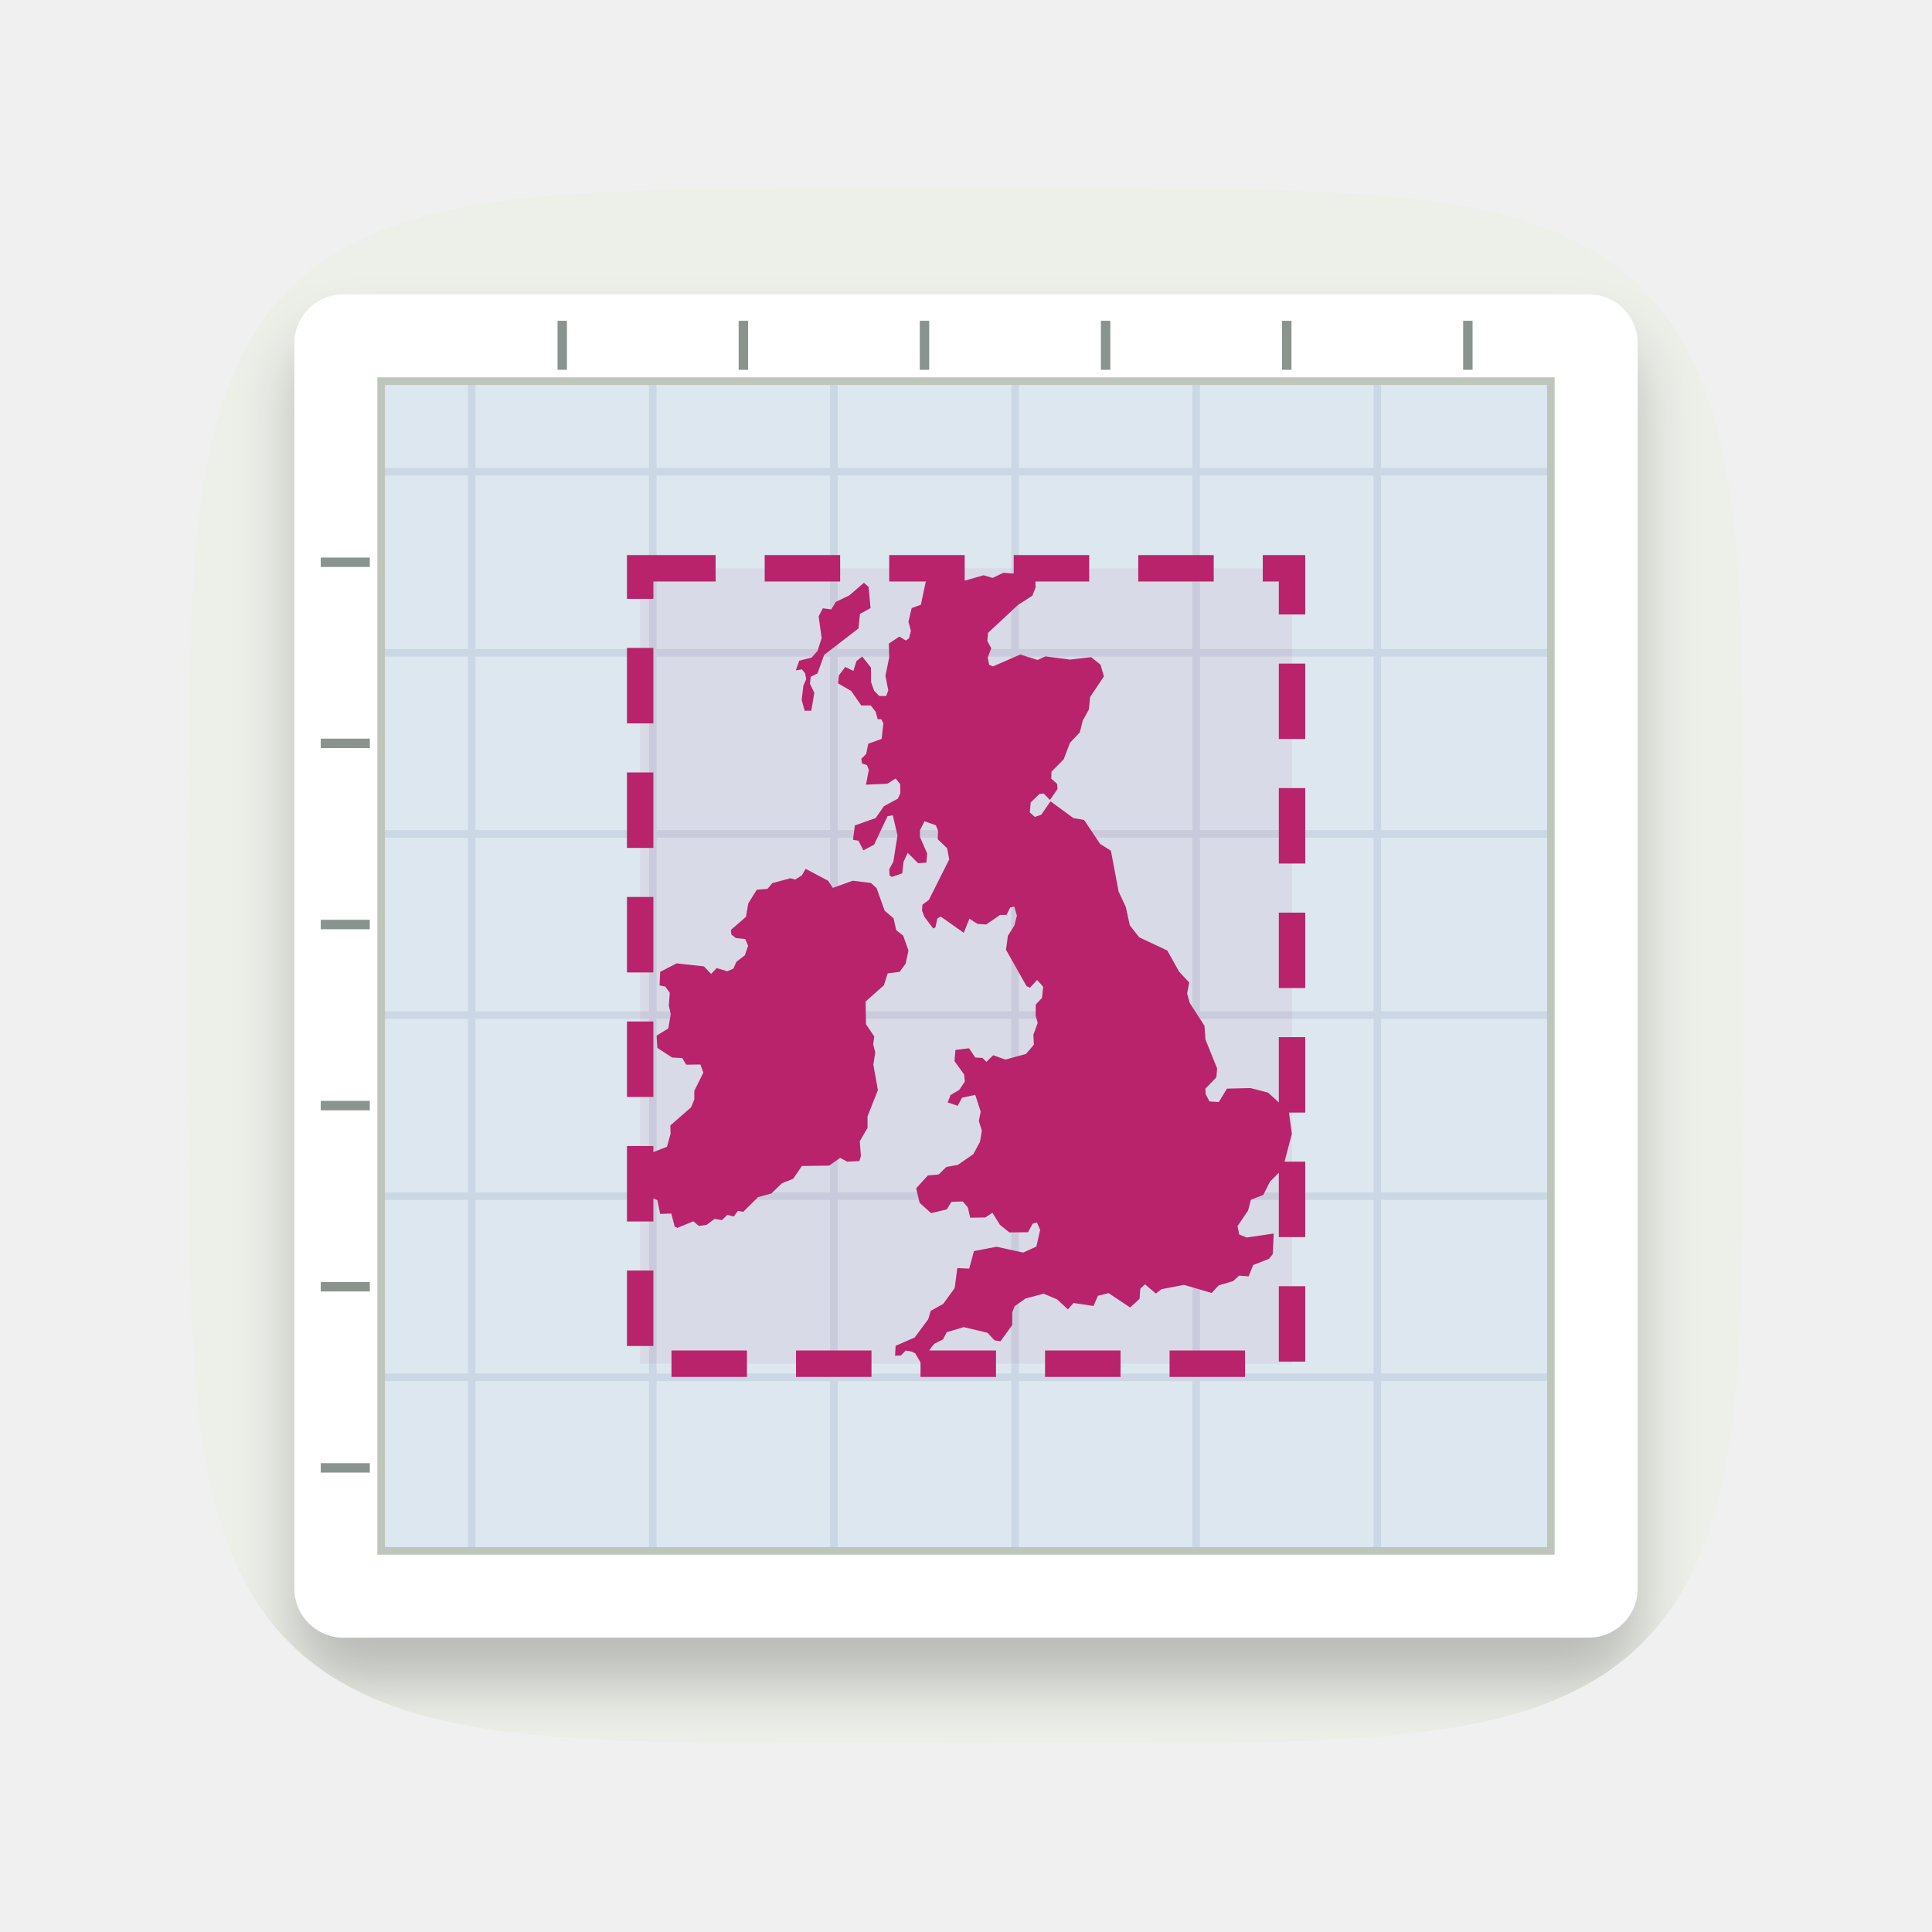
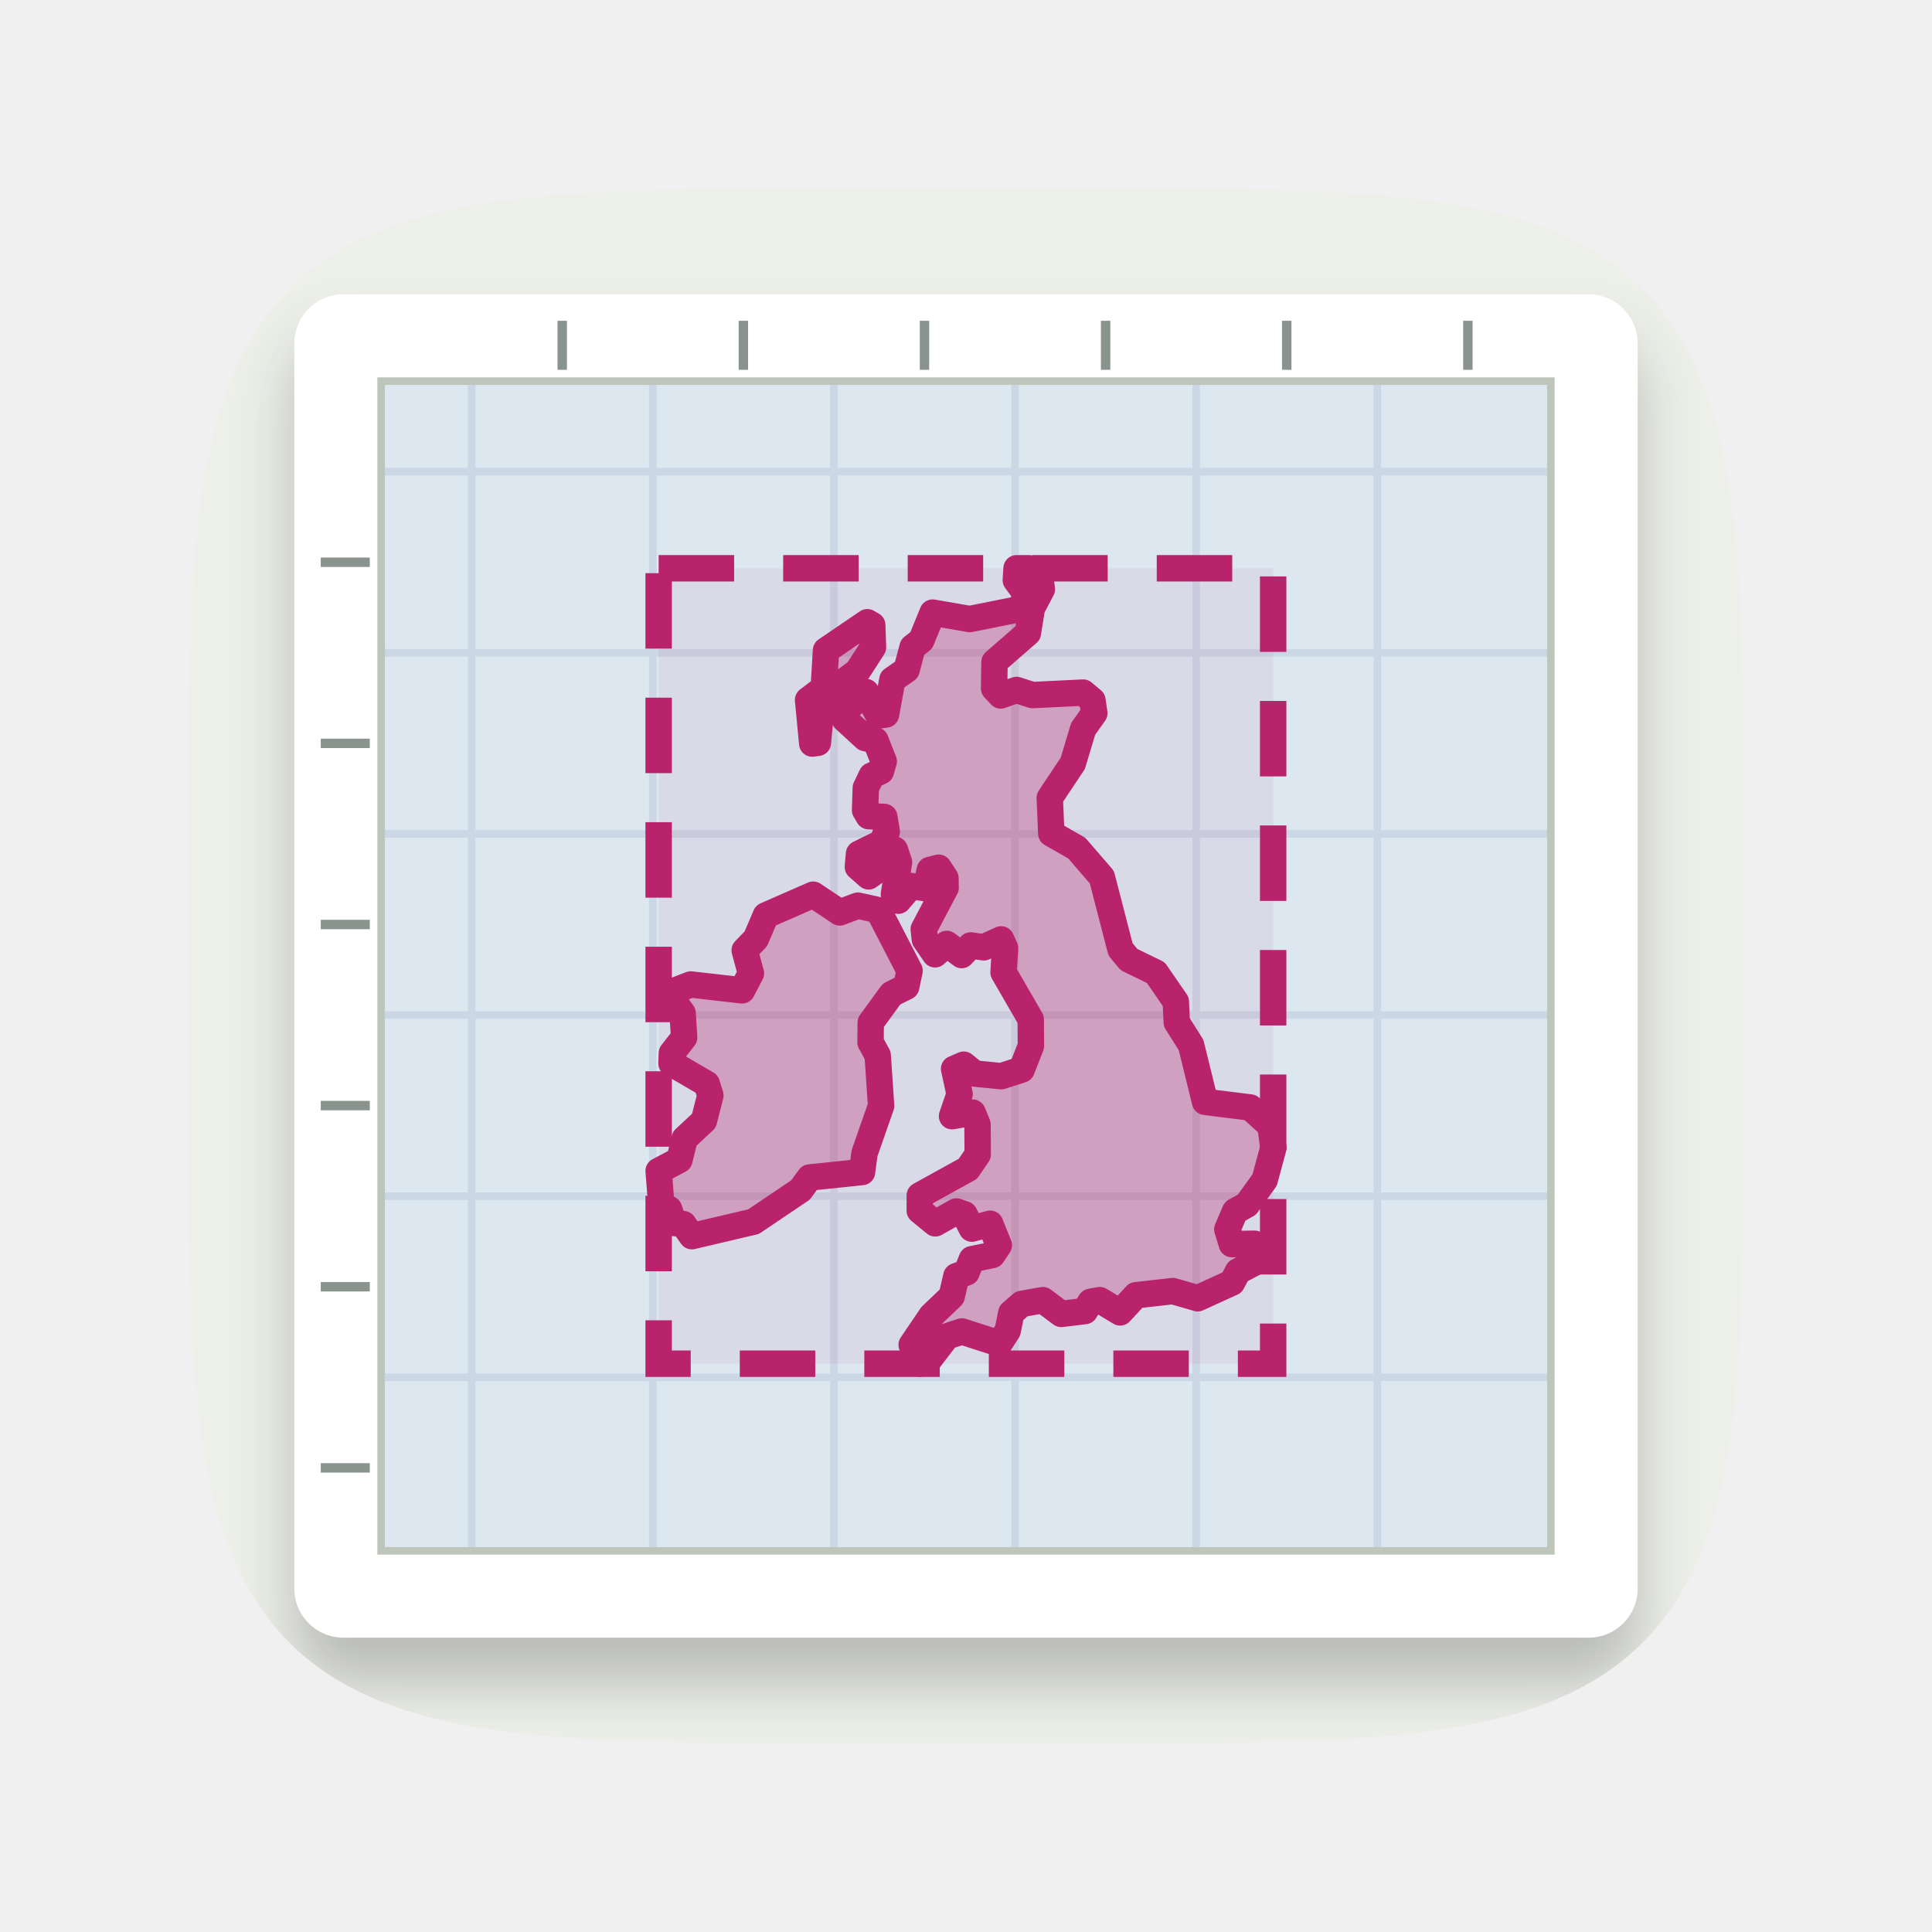
<svg xmlns="http://www.w3.org/2000/svg" xmlns:xlink="http://www.w3.org/1999/xlink" viewBox="0 0 1024 1024" width="1024" height="1024">
  <defs>
    <path id="squircle" d="M 924.0 512.0 L 923.9 619.7 L 923.6 654.0 L 923.1 679.0 L 922.4 699.2 L 921.5 716.5 L 920.4 731.8 L 919.1 745.5 L 917.5 758.1 L 915.8 769.6 L 913.9 780.2 L 911.7 790.2 L 909.4 799.5 L 906.8 808.2 L 904.0 816.5 L 901.0 824.2 L 897.7 831.6 L 894.2 838.5 L 890.5 845.1 L 886.6 851.3 L 882.3 857.2 L 877.9 862.8 L 873.1 868.1 L 868.1 873.1 L 862.8 877.9 L 857.2 882.3 L 851.3 886.6 L 845.1 890.5 L 838.5 894.2 L 831.6 897.7 L 824.2 901.0 L 816.5 904.0 L 808.2 906.8 L 799.5 909.4 L 790.2 911.7 L 780.2 913.9 L 769.6 915.8 L 758.1 917.5 L 745.5 919.1 L 731.8 920.4 L 716.5 921.5 L 699.2 922.4 L 679.0 923.1 L 654.0 923.6 L 619.7 923.9 L 512.0 924.0 L 404.3 923.9 L 370.0 923.6 L 345.0 923.1 L 324.8 922.4 L 307.5 921.5 L 292.2 920.4 L 278.5 919.1 L 265.9 917.5 L 254.4 915.8 L 243.8 913.9 L 233.8 911.7 L 224.5 909.4 L 215.8 906.8 L 207.5 904.0 L 199.8 901.0 L 192.4 897.7 L 185.5 894.2 L 178.9 890.5 L 172.7 886.6 L 166.8 882.3 L 161.2 877.9 L 155.9 873.1 L 150.9 868.1 L 146.1 862.8 L 141.7 857.2 L 137.4 851.3 L 133.5 845.1 L 129.8 838.5 L 126.3 831.6 L 123.0 824.2 L 120.0 816.5 L 117.2 808.2 L 114.6 799.5 L 112.3 790.2 L 110.1 780.2 L 108.2 769.6 L 106.5 758.1 L 104.9 745.5 L 103.6 731.8 L 102.5 716.5 L 101.6 699.2 L 100.9 679.0 L 100.4 654.0 L 100.1 619.7 L 100.0 512.0 L 100.1 404.3 L 100.4 370.0 L 100.9 345.0 L 101.6 324.8 L 102.5 307.5 L 103.6 292.2 L 104.9 278.5 L 106.5 265.9 L 108.2 254.4 L 110.1 243.8 L 112.3 233.8 L 114.6 224.5 L 117.2 215.8 L 120.0 207.5 L 123.0 199.8 L 126.3 192.4 L 129.8 185.5 L 133.5 178.9 L 137.4 172.7 L 141.7 166.8 L 146.1 161.2 L 150.9 155.9 L 155.9 150.9 L 161.2 146.1 L 166.8 141.7 L 172.7 137.4 L 178.9 133.5 L 185.5 129.8 L 192.4 126.3 L 199.8 123.0 L 207.5 120.0 L 215.8 117.2 L 224.5 114.6 L 233.8 112.3 L 243.8 110.1 L 254.4 108.2 L 265.9 106.5 L 278.5 104.9 L 292.2 103.6 L 307.5 102.5 L 324.8 101.6 L 345.0 100.9 L 370.0 100.4 L 404.3 100.1 L 512.0 100.0 L 619.7 100.1 L 654.0 100.4 L 679.0 100.9 L 699.2 101.6 L 716.5 102.5 L 731.8 103.6 L 745.5 104.9 L 758.1 106.5 L 769.6 108.2 L 780.2 110.1 L 790.2 112.3 L 799.5 114.6 L 808.2 117.2 L 816.5 120.0 L 824.2 123.0 L 831.6 126.3 L 838.5 129.8 L 845.1 133.5 L 851.3 137.4 L 857.2 141.7 L 862.8 146.1 L 868.1 150.9 L 873.1 155.9 L 877.9 161.2 L 882.3 166.8 L 886.6 172.7 L 890.5 178.9 L 894.2 185.5 L 897.7 192.4 L 901.0 199.8 L 904.0 207.5 L 906.8 215.8 L 909.4 224.5 L 911.7 233.8 L 913.9 243.8 L 915.8 254.4 L 917.5 265.9 L 919.1 278.5 L 920.4 292.2 L 921.5 307.5 L 922.4 324.8 L 923.1 345.0 L 923.6 370.0 L 923.9 404.3 Z" />
    <clipPath id="tile">
      <use xlink:href="#squircle" />
    </clipPath>
    <filter id="soft" x="-20%" y="-20%" width="140%" height="140%">
      <feGaussianBlur stdDeviation="16" />
    </filter>
    <clipPath id="map">
      <rect x="202" y="202" width="620" height="620" />
    </clipPath>
  </defs>
  <g clip-path="url(#tile)">
    <rect width="1024" height="1024" fill="#EDEFE9" />
    <rect x="156" y="180" width="712" height="712" rx="26" fill="#000" opacity="0.22" filter="url(#soft)" />
    <rect x="156" y="156" width="712" height="712" rx="26" fill="#FFFFFF" />
    <path d="M298 170V196M394 170V196M490 170V196M586 170V196M682 170V196M778 170V196M170 298H196M170 394H196M170 490H196M170 586H196M170 682H196M170 778H196" stroke="#8A948E" stroke-width="5" fill="none" />
    <g clip-path="url(#map)">
      <rect x="202" y="202" width="620" height="620" fill="#DCE7F0" />
      <path d="M250 202V822M346 202V822M442 202V822M538 202V822M634 202V822M730 202V822M202 250H822M202 346H822M202 442H822M202 538H822M202 634H822M202 730H822" stroke="#CBD7E4" stroke-width="4" fill="none" />
-       <path d="M444.2 362.2L444.6 358.0L448.0 353.5L452.3 355.6L454.0 350.3L457.0 348.0L461.6 353.8L461.7 361.6L463.3 366.1L466.0 368.9L469.7 368.9L470.8 365.9L469.3 358.2L471.3 348.4L471.1 341.1L476.7 337.4L480.1 339.5L481.8 338.3L482.8 334.4L481.5 329.5L483.2 322.3L488.1 320.5L490.6 308.6L493.9 303.9L500.2 304.5L503.5 306.9L507.6 305.6L511.6 307.7L521.3 304.9L526.1 306.3L531.8 303.6L537.2 304.0L539.7 301.2L548.5 302.7L548.9 311.3L547.2 315.7L539.6 320.6L523.7 335.4L523.3 339.7L525.4 343.6L523.5 348.5L524.3 352.4L526.3 353.2L540.8 346.9L549.9 349.8L554.1 347.9L567.1 349.6L578.3 348.3L583.3 352.3L585.1 358.5L577.8 369.4L577.1 376.1L573.9 381.9L572.3 388.2L567.1 393.7L563.8 402.4L557.3 409.0L557.2 412.7L560.3 415.5L560.5 418.2L556.5 424.0L553.2 420.6L550.9 420.8L546.3 425.3L545.8 430.6L548.5 433.0L551.9 431.8L556.8 424.7L568.9 433.6L574.6 434.6L583.1 447.3L588.8 450.9L592.9 472.6L596.7 480.7L598.8 490.4L603.8 496.8L618.7 503.8L625.0 515.1L630.3 520.7L629.2 526.6L630.6 531.6L638.4 543.7L638.9 550.9L645.1 566.3L644.7 571.0L638.9 577.0L639.0 579.9L641.1 583.8L646.0 584.1L650.3 577.0L662.8 576.7L672.1 579.1L683.1 589.1L684.7 601.0L679.8 619.6L673.1 626.3L669.6 633.3L663.0 635.9L661.5 641.6L655.9 649.9L656.8 654.3L660.7 655.9L675.1 653.8L674.6 664.7L672.6 667.2L664.2 670.5L661.8 676.5L656.8 676.1L653.6 679.0L645.9 681.3L642.2 685.3L627.5 681.0L615.6 683.3L612.6 685.6L606.9 680.7L604.4 683.0L604.0 688.4L599.0 693.0L587.6 685.4L581.9 686.8L579.6 692.2L569.0 690.6L566.0 694.0L560.3 688.7L553.2 685.7L543.6 688.2L537.8 692.3L536.5 695.6L536.5 702.3L530.3 710.9L527.1 710.4L523.4 706.4L510.8 703.4L501.8 706.1L499.8 709.9L495.1 712.3L492.7 715.4L491.8 719.5L488.3 722.8L485.1 717.3L483.0 716.3L480.0 715.8L477.6 718.4L474.4 718.6L474.7 713.3L484.8 708.9L492.0 699.2L493.3 694.8L499.9 691.1L506.0 682.7L507.4 672.1L513.7 672.4L516.2 663.1L528.2 660.8L542.3 663.9L549.3 660.7L551.3 651.9L549.6 647.9L547.3 648.6L544.9 653.1L535.0 653.2L530.0 649.2L526.0 642.8L522.2 645.3L514.2 645.4L513.0 640.0L510.3 636.8L504.3 637.0L501.8 641.0L493.5 643.0L487.4 637.5L485.6 629.8L491.8 623.0L497.5 622.5L501.6 618.5L507.7 617.4L515.9 611.7L519.4 605.2L520.4 599.3L518.8 594.1L519.8 589.2L516.9 580.3L509.9 581.8L507.6 586.1L502.3 584.3L503.8 580.4L508.5 577.6L511.4 573.2L511.0 569.5L505.9 562.4L506.4 556.5L513.6 555.6L516.9 560.5L520.7 560.7L522.8 562.8L526.4 559.3L532.9 561.6L543.8 558.6L548.0 553.7L547.7 548.5L550.0 542.2L548.9 538.2L549.0 532.4L552.3 528.9L552.9 523.0L549.7 519.4L545.9 523.5L544.1 522.7L533.2 503.4L534.2 496.0L537.6 490.6L539.0 485.4L537.6 480.5L535.4 481.0L533.5 484.9L530.1 484.9L522.7 490.0L518.1 489.7L513.8 486.9L510.8 494.4L498.6 485.8L496.8 486.8L495.8 491.5L494.6 492.1L490.0 486.0L488.7 482.7L488.9 479.5L492.3 477.0L503.1 455.5L502.0 449.6L497.0 444.8L497.2 440.3L496.0 437.4L490.0 435.3L487.6 440.1L487.6 443.6L491.4 452.3L491.0 457.2L486.6 457.5L481.1 452.0L478.9 456.8L478.2 462.9L472.7 464.8L471.5 464.0L471.3 460.8L473.5 456.6L475.7 442.8L473.2 432.1L470.4 432.6L463.3 447.7L457.6 450.7L455.0 445.6L452.1 445.1L453.1 437.5L464.1 433.6L468.5 427.3L475.9 423.3L477.2 420.4L477.1 415.6L474.7 412.6L470.3 415.4L459.0 415.9L460.5 408.0L459.5 405.5L456.9 404.7L456.5 402.2L459.1 399.6L460.2 394.2L467.3 391.6L468.2 383.4L467.1 381.2L465.2 381.2L464.1 377.2L461.5 373.9L456.5 373.9L451.1 366.2L444.2 362.2ZM339.3 616.3L345.4 611.0L353.5 607.8L355.4 601.0L355.3 596.5L366.3 586.9L368.0 582.7L368.0 578.2L372.8 568.5L371.2 564.2L363.7 564.3L361.6 560.8L356.2 560.5L348.4 555.4L348.0 548.9L354.2 545.1L355.5 537.6L354.5 532.9L355.0 526.2L352.6 522.9L349.6 522.3L349.9 515.1L358.6 510.6L373.1 512.2L376.9 516.2L379.9 513.1L385.5 514.8L388.7 513.4L390.3 509.8L394.8 506.3L396.5 501.3L395.0 497.7L390.0 497.2L387.6 495.3L387.4 492.9L395.4 485.9L396.6 478.8L401.1 471.6L406.8 471.1L409.3 468.1L418.9 465.5L421.4 466.2L425.0 464.0L427.0 460.5L438.9 466.8L441.4 470.6L452.0 466.8L461.6 468.0L464.6 470.7L468.9 482.7L473.6 486.7L475.0 493.0L478.7 495.9L481.5 503.8L480.0 510.8L476.8 515.1L470.5 515.9L468.5 522.2L458.8 530.8L459.0 542.9L463.4 549.4L462.8 553.5L463.9 557.8L462.9 564.3L465.3 577.8L459.8 591.7L459.8 597.8L455.7 604.9L456.3 612.7L455.5 615.4L449.0 615.7L445.3 613.7L439.5 617.8L425.0 618.0L420.4 624.8L414.5 627.1L408.8 632.6L401.8 634.5L393.9 642.3L391.1 641.8L388.9 644.8L385.5 643.9L382.6 646.7L378.8 646.0L374.5 649.2L370.4 649.8L367.5 647.3L359.0 650.8L357.6 650.1L355.8 643.2L349.9 643.4L348.4 636.1L342.5 633.4L341.8 630.3L344.8 624.7L345.0 621.7L343.4 619.1L339.8 619.1L339.3 616.3ZM421.8 355.3L423.6 350.2L430.2 348.5L433.3 345.0L435.5 338.2L433.9 326.7L436.1 322.4L440.6 323.0L443.0 319.0L450.1 315.6L457.9 308.9L460.4 311.1L461.4 322.3L455.8 325.4L455.0 333.1L436.8 347.1L433.3 356.9L429.7 358.7L429.3 362.4L431.6 367.2L430.0 376.7L426.5 376.7L424.9 371.0L425.8 363.4L427.3 360.0L426.7 356.8L425.0 354.8L421.8 355.3Z" fill="#B8236B" fill-rule="evenodd" />
-       <rect x="339.3" y="301.2" width="345.5" height="421.6" fill="rgba(184,35,107,0.07)" stroke="#B8236B" stroke-width="14" stroke-dasharray="40 26" />
+       <path d="M459.0 366.8L465.6 379.2L469.6 378.7L473.0 360.2L480.5 355.0L483.7 343.0L488.3 339.4L494.3 324.7L514.0 328.1L541.0 322.7L543.9 315.0L538.4 307.5L538.8 301.2L545.4 301.2L551.6 307.6L552.2 312.3L546.9 322.4L544.8 335.5L527.1 350.9L526.9 364.9L530.4 368.6L538.8 365.7L547.2 368.4L574.1 367.1L579.0 371.2L580.0 378.0L574.1 386.3L568.6 404.6L556.4 422.9L557.2 441.8L570.7 449.5L584.0 464.9L593.9 503.2L598.4 508.6L612.6 515.5L623.2 530.9L623.7 541.8L631.3 553.9L638.7 584.0L662.7 587.0L673.4 596.7L674.9 608.4L670.3 625.4L660.9 638.5L654.6 642.0L650.5 651.6L652.9 659.4L664.9 659.2L665.0 669.2L656.2 673.8L653.0 679.8L634.8 688.1L621.6 684.3L602.1 686.5L593.7 695.6L582.9 689.1L578.0 690.0L575.0 694.9L562.5 696.4L552.7 689.1L541.5 691.1L536.0 695.9L534.1 705.3L529.7 712.1L509.8 705.7L501.9 708.3L491.5 721.9L487.3 722.8L483.2 712.8L493.7 697.3L504.4 687.1L506.9 676.4L512.3 674.4L515.1 667.4L525.9 665.2L529.4 660.0L524.8 648.6L515.1 651.2L511.2 643.6L506.9 642.1L495.7 648.4L487.5 641.7L487.5 633.6L513.0 619.5L518.2 611.9L518.1 596.0L515.5 589.7L504.6 591.6L508.6 579.9L505.7 566.5L510.8 564.3L516.6 569.0L530.7 570.4L541.5 566.9L546.4 554.4L546.3 540.3L531.9 515.4L532.7 502.5L530.6 497.9L521.4 502.1L514.5 501.1L509.7 506.2L501.8 500.3L495.6 505.8L490.2 497.9L489.6 492.5L501.2 470.5L501.1 465.4L497.5 459.9L492.8 461.1L490.7 470.8L482.8 469.6L476.1 477.4L473.8 473.9L476.5 457.0L474.3 450.4L469.6 451.4L466.9 459.8L460.4 464.5L454.7 459.5L455.3 452.5L467.3 446.6L470.0 440.8L468.7 433.0L460.4 432.6L458.5 429.4L458.9 417.6L462.0 411.1L466.9 408.8L468.4 403.5L464.0 392.4L458.6 391.2L447.7 381.2L447.2 377.3L459.0 366.8ZM349.1 620.6L360.1 614.8L362.9 603.5L373.1 594.0L376.5 580.6L374.6 574.5L355.9 563.6L356.1 558.2L362.6 549.9L361.8 537.0L357.4 531.1L358.6 524.7L366.1 521.8L393.3 524.9L398.0 515.9L394.7 503.7L400.6 497.6L405.9 485.2L431.0 474.2L445.1 483.6L454.7 480.0L465.5 482.4L482.1 514.5L480.3 523.0L472.5 526.9L461.5 542.0L461.4 552.4L465.2 559.4L467.0 586.1L458.2 611.3L456.9 621.2L429.1 624.1L424.3 630.7L399.4 647.5L366.7 655.2L362.2 648.8L357.2 648.2L354.6 640.8L350.5 638.6L349.1 620.6ZM428.3 371.0L436.6 364.7L437.8 344.7L459.7 329.8L462.3 331.3L462.7 343.1L454.5 355.8L438.7 367.6L434.9 378.7L433.5 393.7L430.5 394.1L428.3 371.0Z" fill="#B8236B" fill-opacity="0.32" stroke="#B8236B" stroke-width="14" stroke-linejoin="round" fill-rule="evenodd" />
+       <rect x="349.1" y="301.2" width="325.7" height="421.6" fill="rgba(184,35,107,0.07)" stroke="#B8236B" stroke-width="14" stroke-dasharray="40 26" />
    </g>
    <rect x="202" y="202" width="620" height="620" fill="none" stroke="#BEC5BA" stroke-width="4" />
  </g>
</svg>
